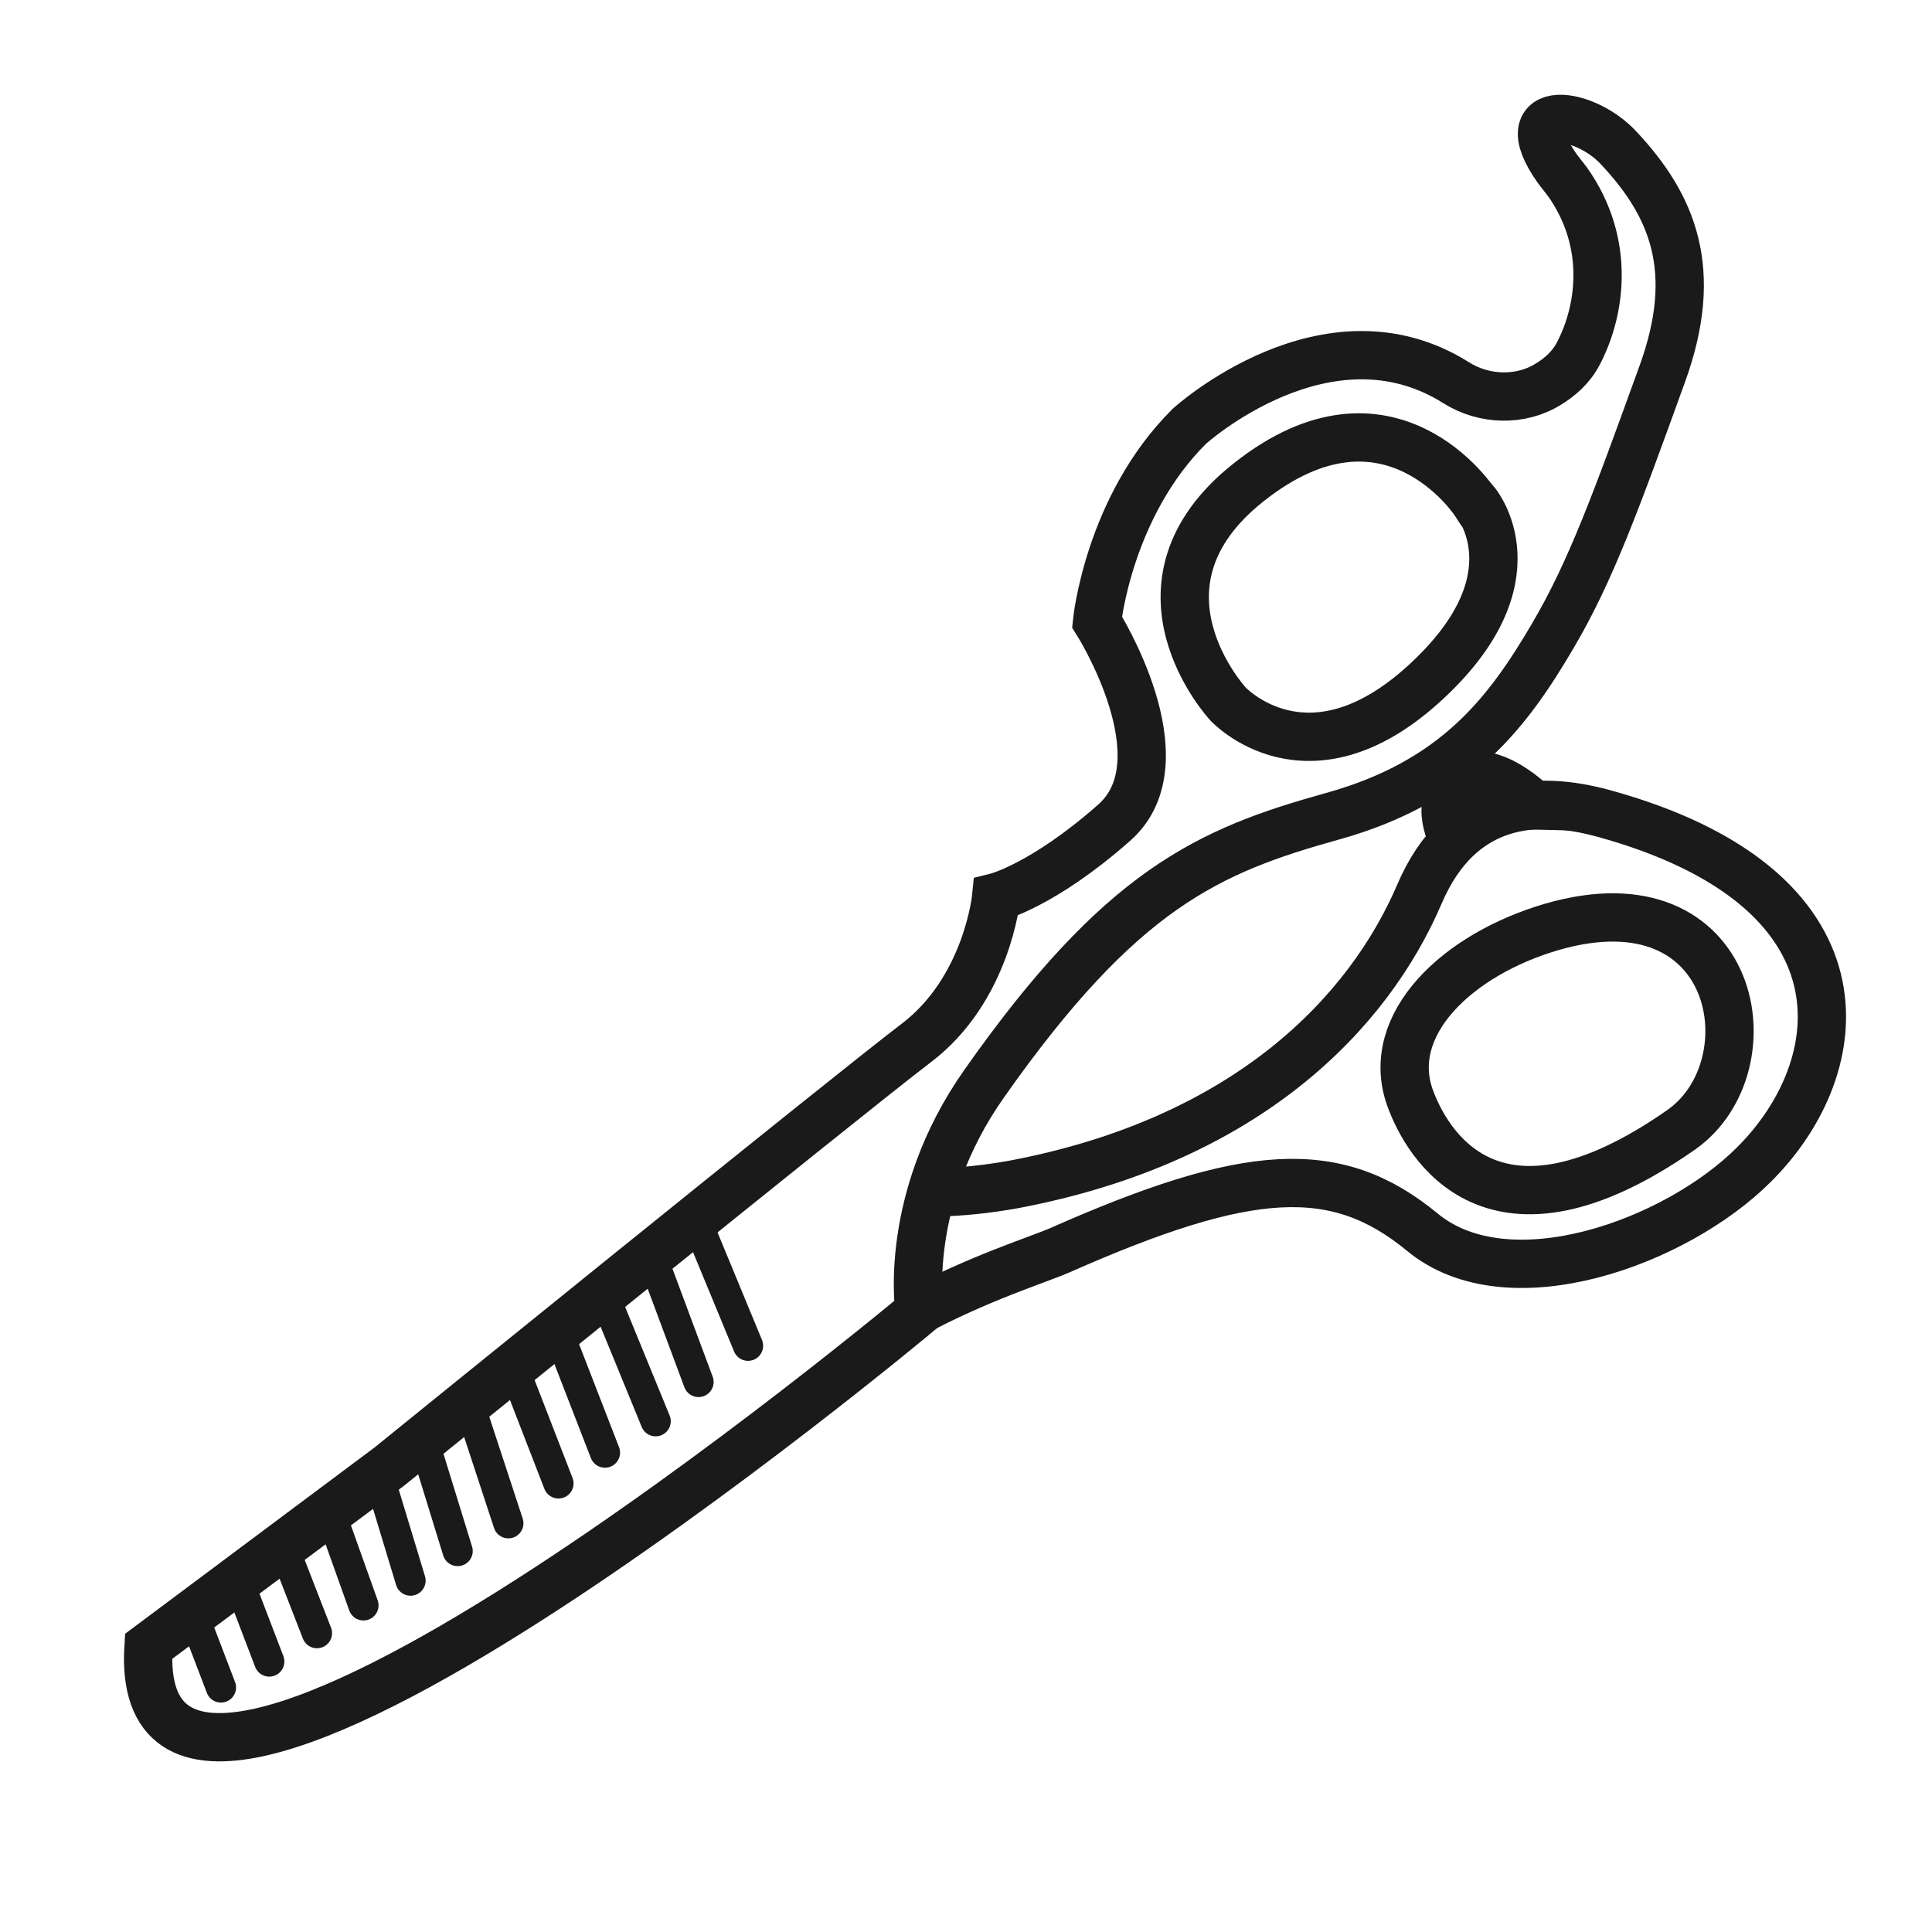
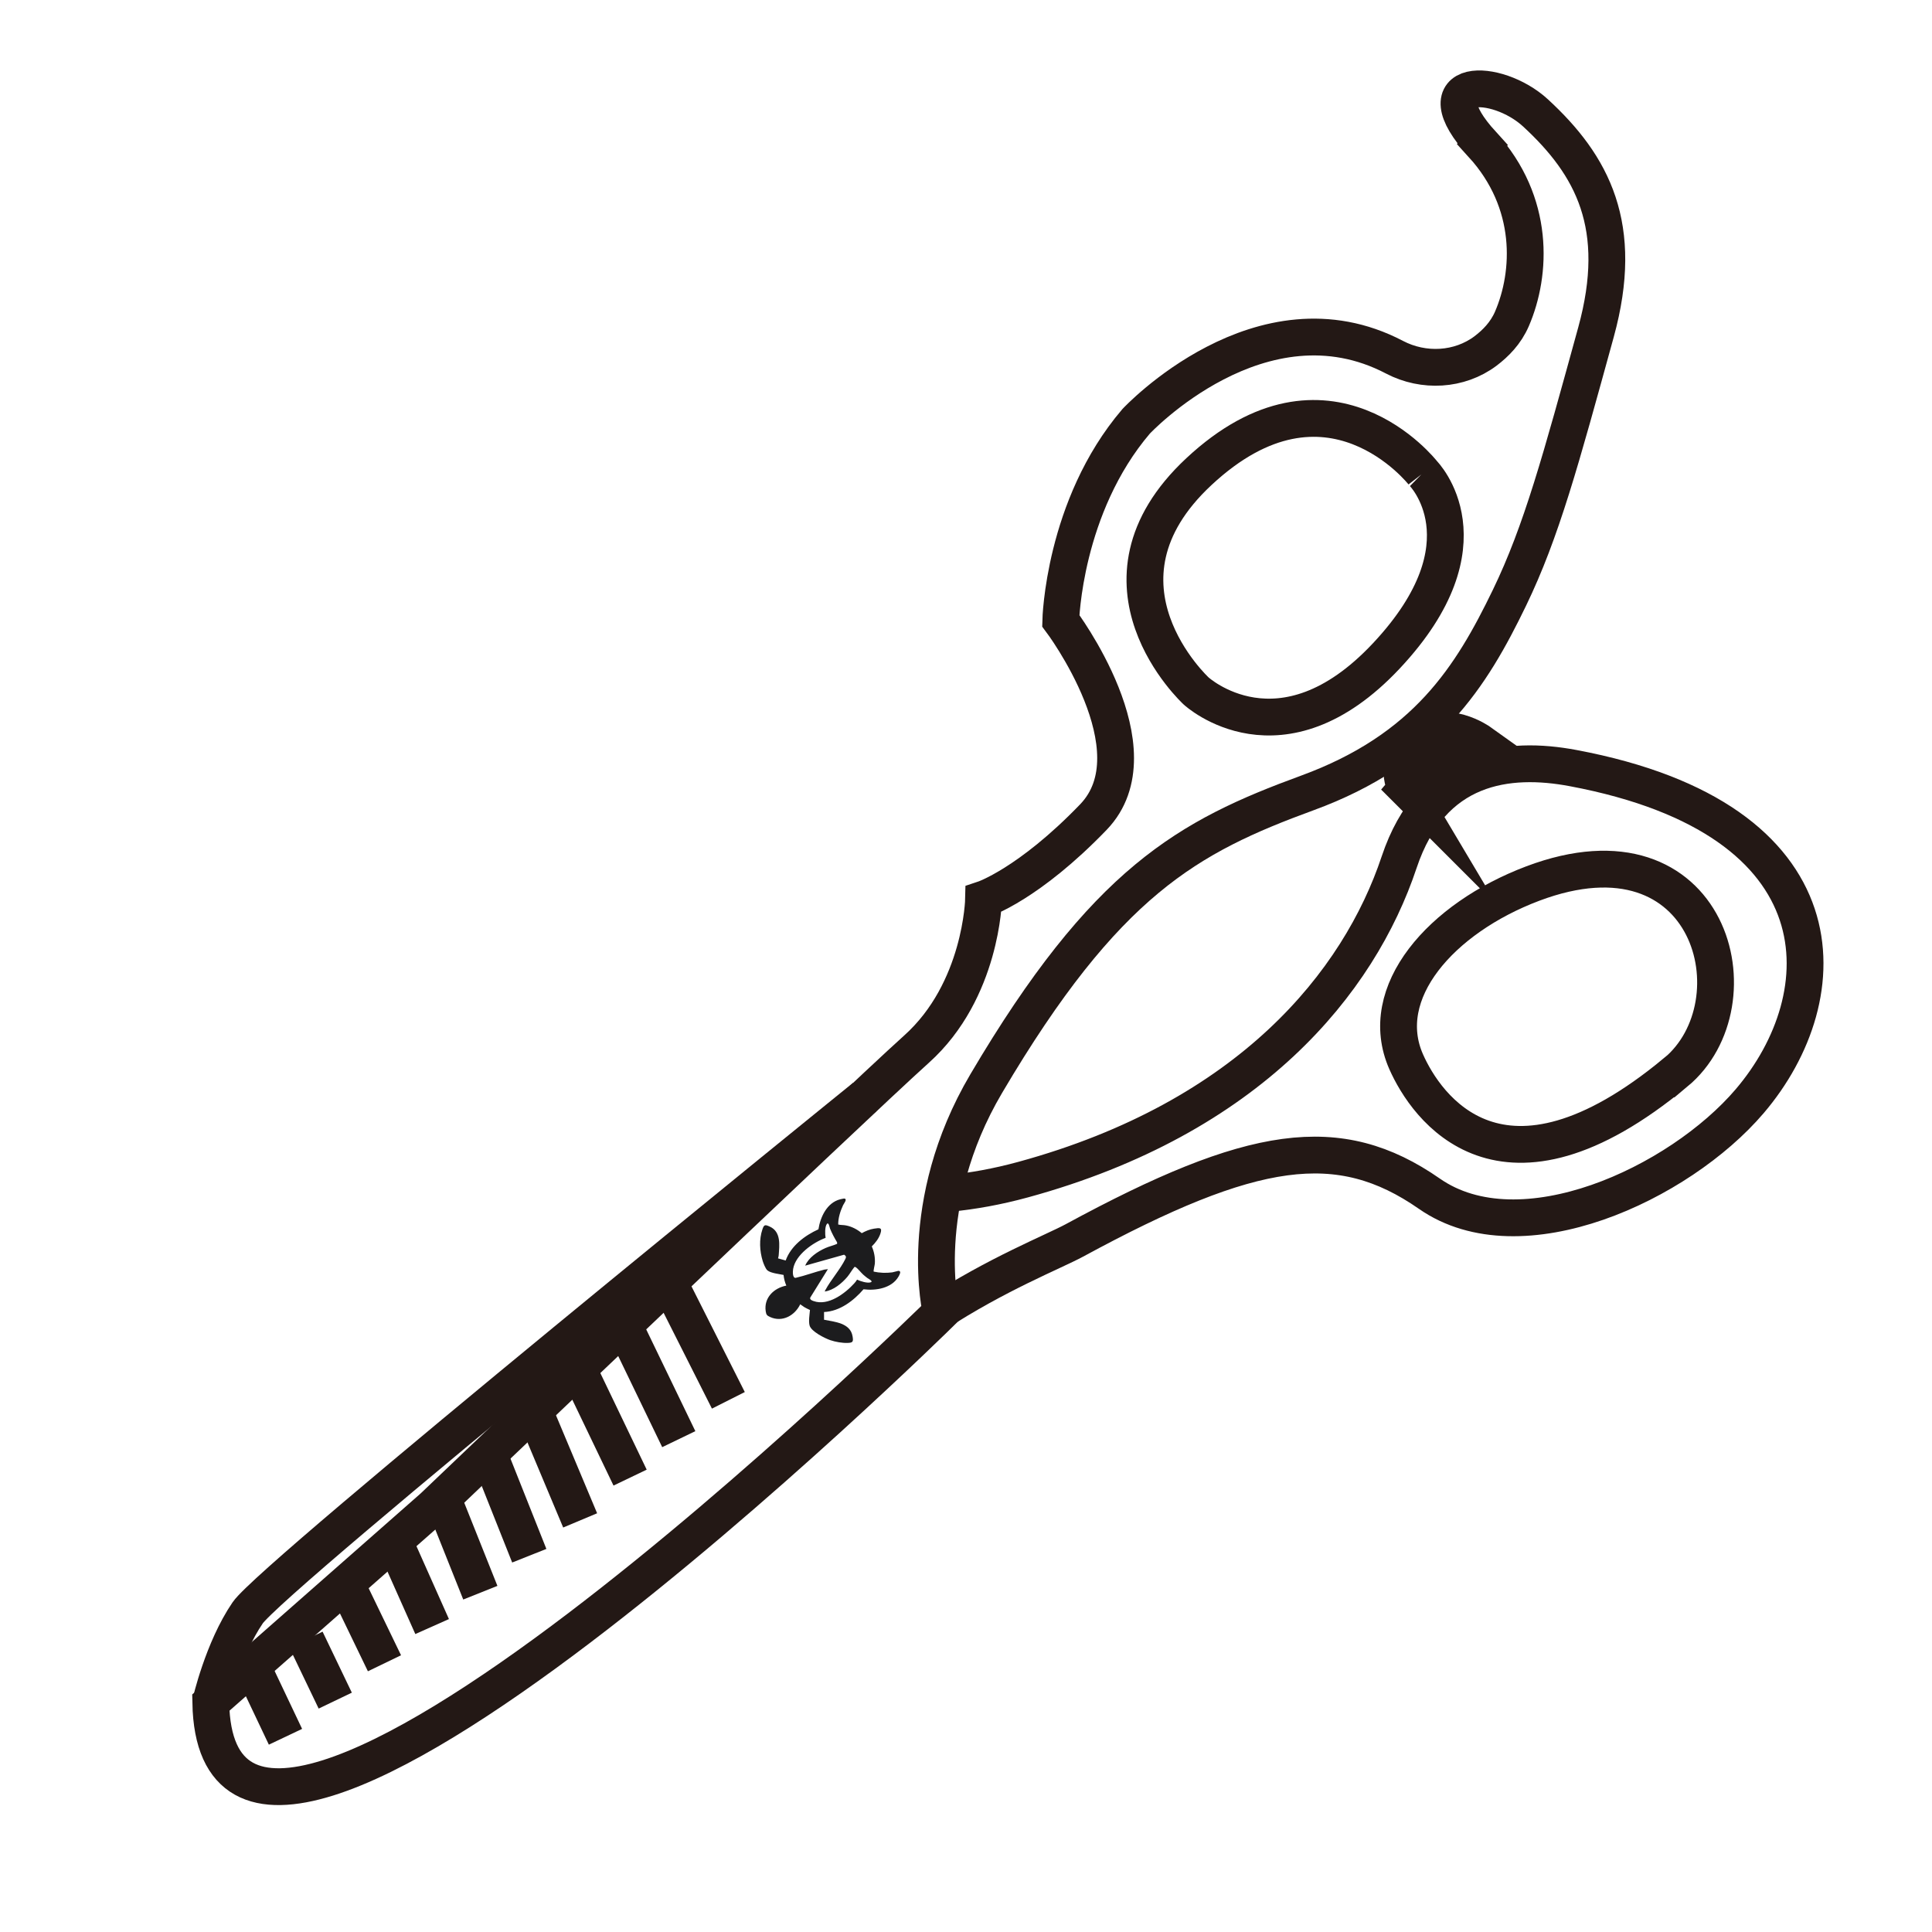
- <svg xmlns="http://www.w3.org/2000/svg" id="_레이어_2" data-name="레이어 2" viewBox="0 0 32 32">
+ <svg xmlns="http://www.w3.org/2000/svg" id="_레이어_2" data-name="레이어 2" viewBox="0 0 210 210">
  <defs>
    <style>
-       .cls-1, .cls-2, .cls-3 {
+       .cls-1 {
+         stroke: #231815;
+         stroke-miterlimit: 10;
+         stroke-width: 4px;
+       }
+ 
+       .cls-1, .cls-2 {
        fill: none;
      }

-       .cls-2 {
-         stroke-width: .8px;
-       }
- 
-       .cls-2, .cls-3 {
-         stroke: #1A1A1A;
-         stroke-miterlimit: 10;
-       }
- 
      .cls-3 {
-         stroke-linecap: round;
-         stroke-width: .5px;
+         fill: #1c1c1e;
      }
    </style>
  </defs>
  <g id="_레이어_4" data-name="레이어 4">
-     <g>
-       <path class="cls-2" d="M15.13,21.75c1.08-.58,2.05-.88,2.42-1.04,3.12-1.38,4.58-1.48,6.01-.3s4.2.17,5.49-1.12c1.65-1.64,1.99-4.59-2.5-5.82-1.07-.29-2.36-.25-3.04,1.34-.84,1.96-2.85,4.08-6.73,4.81-.45.08-.86.12-1.24.13M27.85,18.71c-3.13,2.19-4.23.22-4.5-.54-.42-1.2.78-2.36,2.36-2.82,3.09-.89,3.63,2.31,2.14,3.36Z" />
-       <path class="cls-2" d="M24.08,13.92s-.37-.63.11-.98,1.22.4,1.22.4c0,0-.84-.02-1.28.54" />
-       <path class="cls-2" d="M25.88,2.9c.81,1.04.65,2.22.26,2.96-.12.23-.31.39-.49.5-.46.29-1.07.27-1.53-.02-2.14-1.35-4.42.72-4.42.72-1.34,1.33-1.53,3.24-1.53,3.24,0,0,1.46,2.3.28,3.33-1.18,1.04-1.95,1.23-1.95,1.23,0,0-.15,1.53-1.33,2.42-1.17.89-8.72,7.01-8.72,7.01l-3.99,2.98c-.34,5.42,12.77-5.55,12.77-5.55,0,0-.29-1.84,1.07-3.77,2.27-3.23,3.72-3.86,5.77-4.43,2.05-.57,2.91-1.73,3.65-2.99.63-1.07,1.05-2.23,1.81-4.33.63-1.73.17-2.8-.72-3.75-.6-.65-1.88-.77-.93.46ZM24.44,8.32s1.07,1.26-.86,3.01c-1.93,1.75-3.24.33-3.24.33,0,0-1.82-1.96.34-3.67,2.33-1.85,3.75.33,3.75.33Z" />
-       <line class="cls-3" x1="3.19" y1="26.72" x2="3.66" y2="27.95" />
-       <line class="cls-3" x1="3.94" y1="26.16" x2="4.46" y2="27.52" />
-       <line class="cls-3" x1="4.69" y1="25.61" x2="5.25" y2="27.05" />
-       <line class="cls-3" x1="5.47" y1="25.05" x2="6.02" y2="26.59" />
-       <line class="cls-3" x1="6.27" y1="24.43" x2="6.8" y2="26.18" />
-       <line class="cls-3" x1="7.01" y1="23.84" x2="7.58" y2="25.69" />
-       <line class="cls-3" x1="7.76" y1="23.22" x2="8.42" y2="25.23" />
-       <line class="cls-3" x1="8.51" y1="22.66" x2="9.25" y2="24.57" />
-       <line class="cls-3" x1="9.26" y1="22.1" x2="10.02" y2="24.06" />
-       <line class="cls-3" x1="10.04" y1="21.54" x2="10.86" y2="23.54" />
-       <line class="cls-3" x1="10.84" y1="20.93" x2="11.57" y2="22.89" />
-       <line class="cls-3" x1="11.58" y1="20.33" x2="12.39" y2="22.29" />
-     </g>
-     <rect class="cls-1" width="32" height="32" />
+     <path class="cls-1" d="M101.72,142.81c6.63-4.33,12.78-6.75,15.06-7.98,19.38-10.52,28.75-11.93,38.6-5.07,9.93,6.91,27.14-1.08,34.8-10.06,9.75-11.43,10.43-30.65-19.18-36.21-7.05-1.33-15.37-.4-18.92,10.23-4.36,13.07-16.24,27.77-40.87,34.5-2.85.78-5.49,1.24-7.9,1.48M182.13,116.56c-19,15.76-27.16,3.65-29.28-1.14-3.34-7.53,3.79-15.62,13.75-19.38,19.43-7.33,24.62,12.99,15.54,20.53Z" />
+     <path class="cls-1" d="M161.12,15.72c5.74,6.3,5.36,13.98,3.22,18.94-.68,1.57-1.78,2.66-2.87,3.49-2.84,2.13-6.74,2.33-9.89.68-14.51-7.6-28.09,6.97-28.09,6.97-7.91,9.27-8.19,21.67-8.19,21.67,0,0,10.58,14.03,3.55,21.34-7.04,7.31-11.94,8.93-11.94,8.93,0,0-.2,9.93-7.28,16.29-7.08,6.36-52.55,49.77-52.55,49.77l-24.17,21.27c.66,35.14,79.39-42.43,79.39-42.43,0,0-2.86-11.71,4.9-24.86,12.97-21.99,21.96-26.85,34.9-31.59,12.94-4.74,17.83-12.66,21.97-21.21,3.49-7.22,5.57-14.93,9.41-28.88,3.16-11.5-.38-18.12-6.58-23.83-4.22-3.88-12.51-3.98-5.76,3.43ZM154.67,51.42s7.55,7.56-3.96,19.85c-11.51,12.29-20.69,3.84-20.69,3.84,0,0-12.73-11.7.29-23.84,14.06-13.12,24.37.16,24.37.16Z" />
+     <path class="cls-1" d="M152.84,85.71s-1.63-2.74,1.29-5.26,6.77.24,6.77.24c-3.23,1.28-6.07,2.61-8.07,5.01Z" />
+     <line class="cls-1" x1="27.86" y1="182.1" x2="31.03" y2="188.78" />
+     <line class="cls-1" x1="33.26" y1="178.22" x2="36.44" y2="184.85" />
+     <line class="cls-1" x1="37.64" y1="172.2" x2="41.79" y2="180.79" />
+     <line class="cls-1" x1="43.13" y1="168.18" x2="46.97" y2="176.8" />
+     <line class="cls-1" x1="47.82" y1="162.12" x2="52.21" y2="173.12" />
+     <line class="cls-1" x1="52.91" y1="157.48" x2="57.53" y2="169.1" />
+     <line class="cls-1" x1="57.77" y1="152.66" x2="63.06" y2="165.26" />
+     <line class="cls-1" x1="62.75" y1="148.65" x2="68.49" y2="160.61" />
+     <line class="cls-1" x1="67.86" y1="144.17" x2="73.78" y2="156.43" />
+     <line class="cls-1" x1="72.87" y1="139.72" x2="79.17" y2="152.21" />
+     <path class="cls-1" d="M93.97,119.26s-64.34,52.07-67.05,56.05c-2.71,3.97-4.03,9.77-4.03,9.77" />
+     <path class="cls-3" d="M97.72,138.13c-.08-.01-.59.15-.74.17-.65.09-1.37.06-2.01-.08-.06-.06.11-.71.12-.86.05-.64-.07-1.3-.33-1.88.39-.39.75-.84.93-1.37.25-.72-.09-.65-.69-.56-.47.07-.91.26-1.33.49-.49-.41-1.08-.72-1.71-.84-.29-.06-.57-.03-.85-.1-.01-.71.23-1.46.53-2.1.08-.17.48-.65.16-.72-.07-.02-.38.06-.48.08-1.43.37-2.15,1.91-2.36,3.26-1.49.68-2.99,1.8-3.56,3.39l-.83-.23c.03-.11.06-.21.07-.32.08-1.12.28-2.56-.96-3.13-.53-.24-.63-.23-.81.3-.37,1.09-.3,2.34.03,3.43.08.26.31.85.51,1.02.36.31,1.3.4,1.76.5.04.4.14.79.3,1.16-1.35.26-2.46,1.32-2.24,2.79.06.37.12.46.47.62,1.33.61,2.69-.15,3.28-1.38.14.08.28.21.43.3.2.12.41.22.63.32-.04.49-.17,1.22-.04,1.69.18.65,1.64,1.38,2.25,1.59.56.19,1.29.32,1.88.3.58-.02.64-.13.54-.72-.24-1.45-1.94-1.57-3.1-1.8v-.84c1.71-.07,3.22-1.23,4.29-2.47,1.34.17,3.08-.11,3.81-1.39.07-.13.33-.56.05-.6ZM94.64,139.38c-.35.13-1.14-.12-1.48-.29-.08.14-.2.29-.31.41-1,1.1-2.84,2.49-4.42,1.92-.17-.06-.4-.14-.37-.36l1.93-3.11s-.31.04-.38.05c-1.05.26-2.09.66-3.14.9-.35,0-.3-.72-.26-.97.26-1.54,2.16-2.88,3.53-3.38-.07-.37-.09-1.2.13-1.5.2-.27.3.35.35.49.21.52.48,1.02.77,1.5v.16c-.4.18-.84.27-1.25.45-.86.38-1.84,1.03-2.22,1.92l4.23-1.19c.2.13.25.23.15.44-.56,1.15-1.6,2.3-2.2,3.43-.02.04-.05.08-.05.13.95-.13,1.86-.89,2.46-1.6.28-.34.49-.74.77-1.07.08-.01.12.02.18.06.16.1.56.59.76.77.14.13.3.25.45.37.12.09.69.36.37.47Z" />
+     <rect class="cls-2" width="210" height="210" />
  </g>
</svg>
